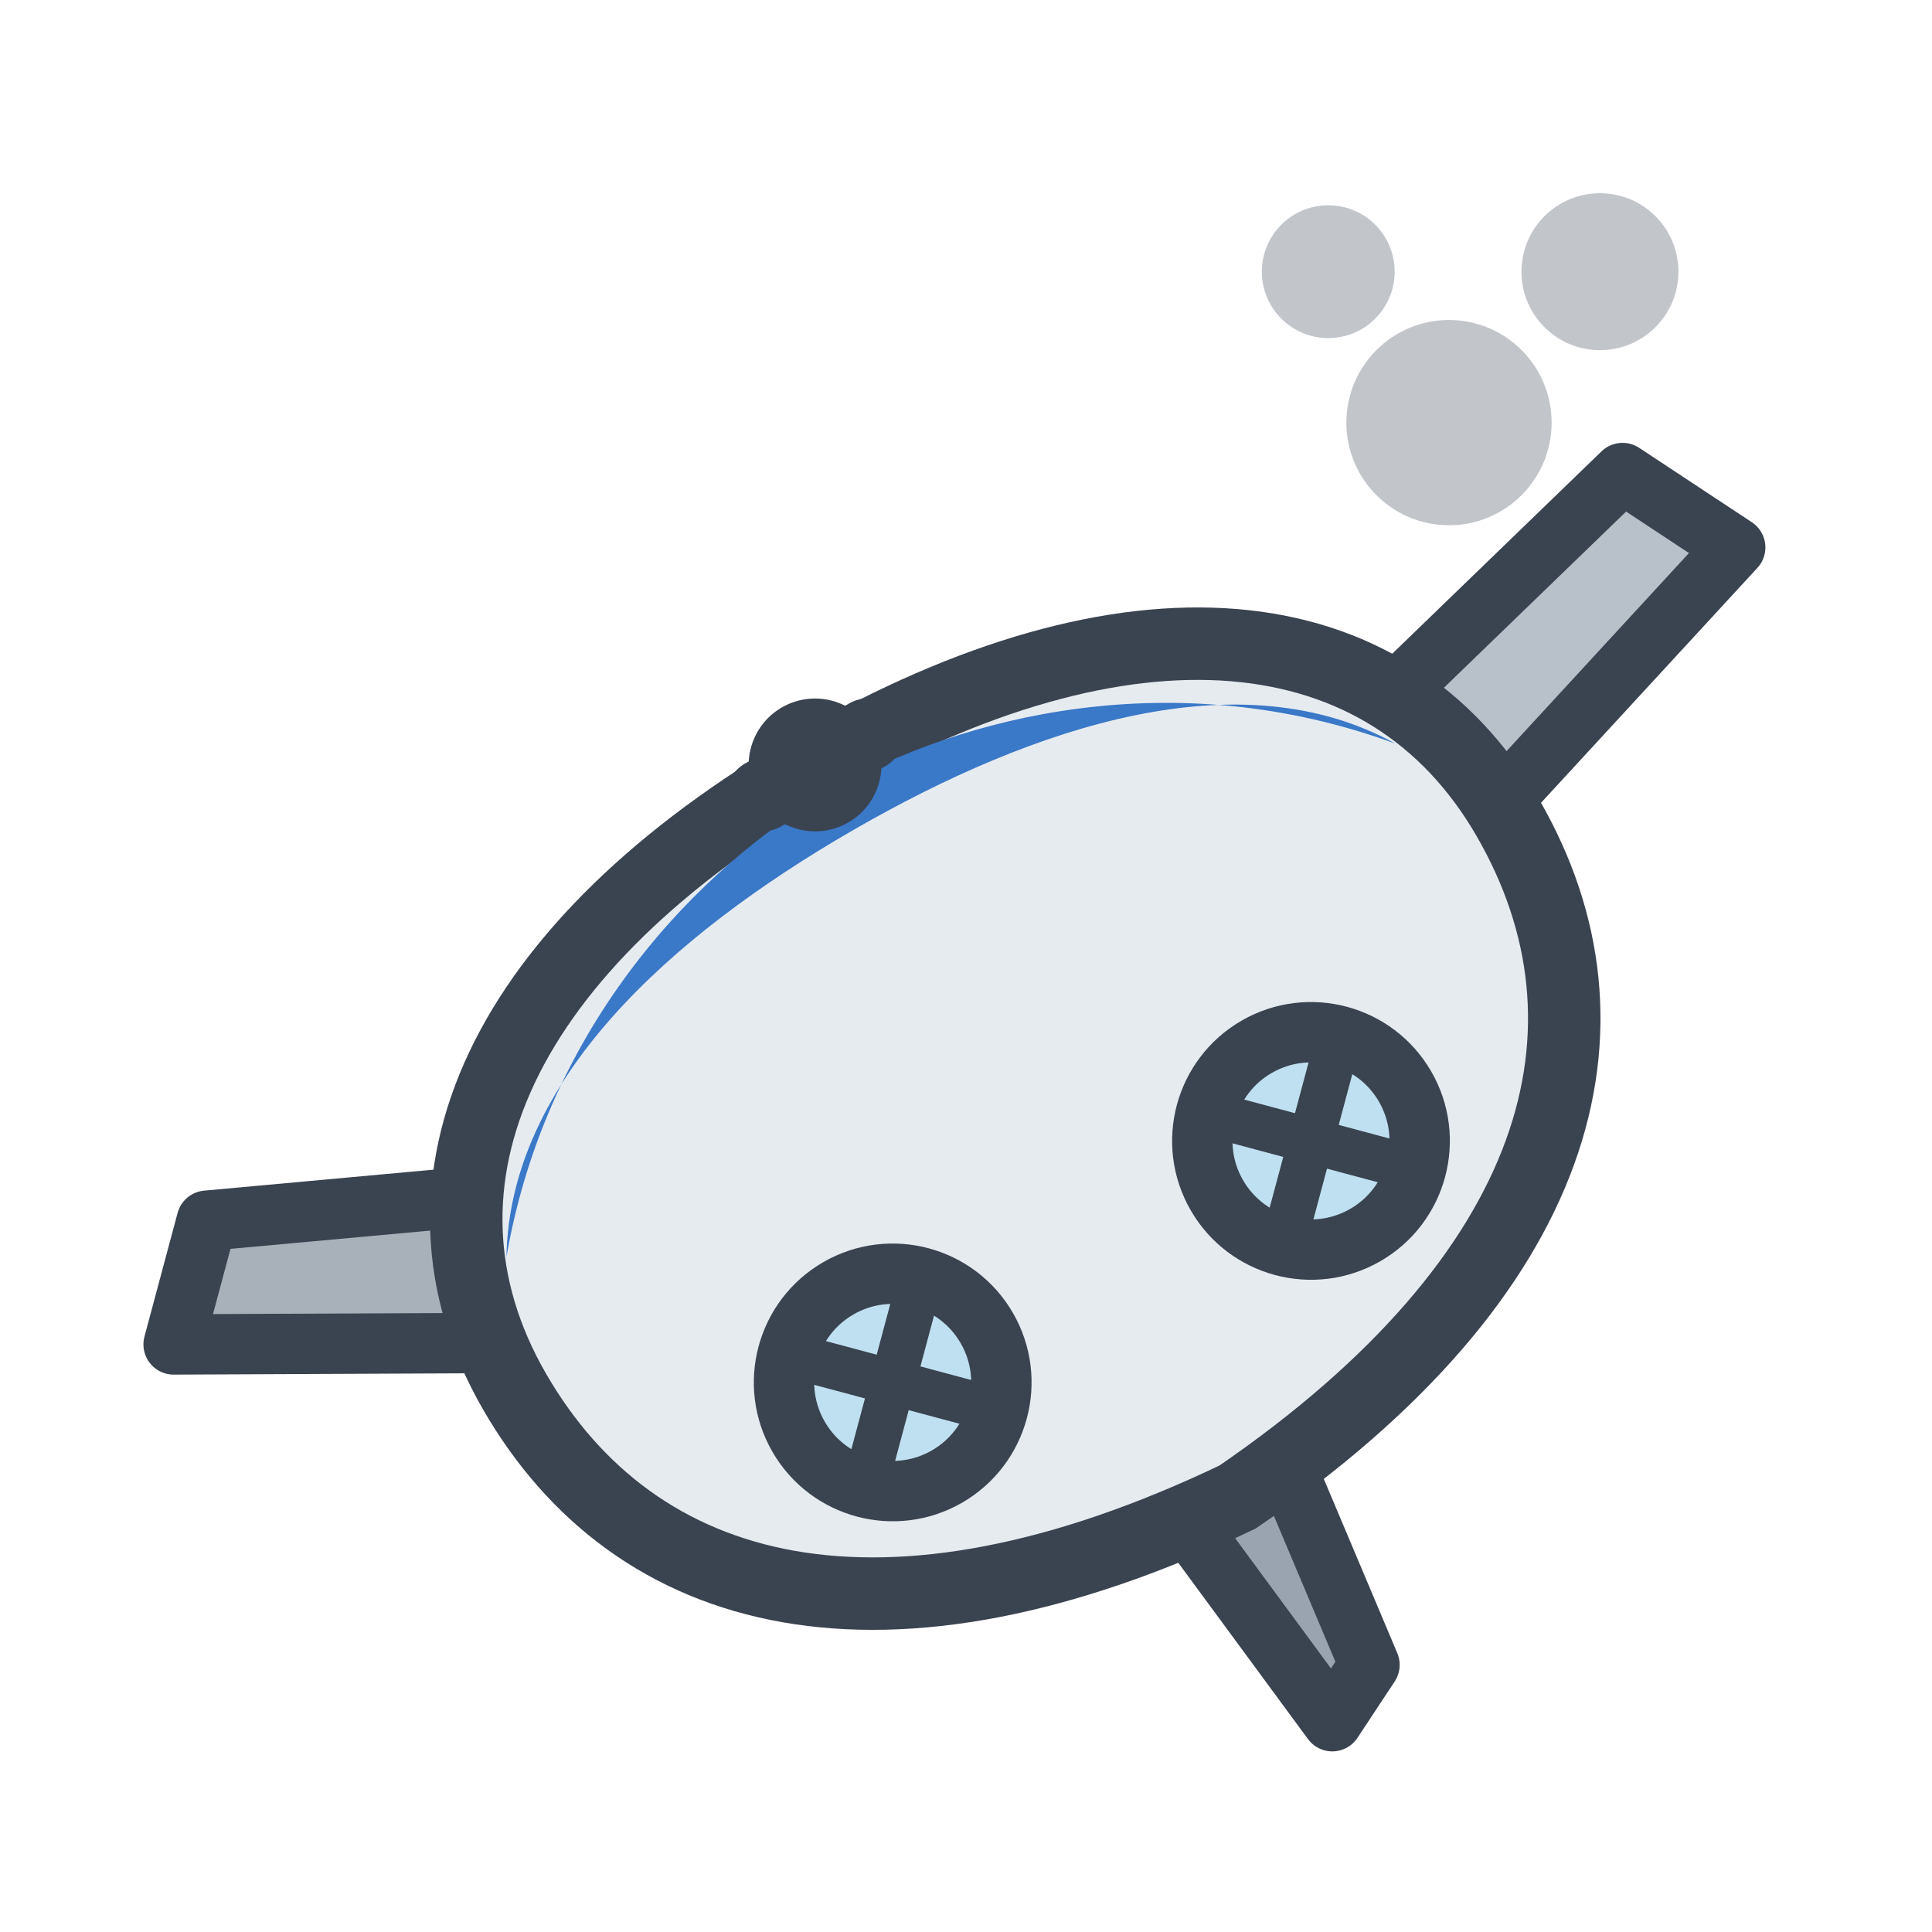
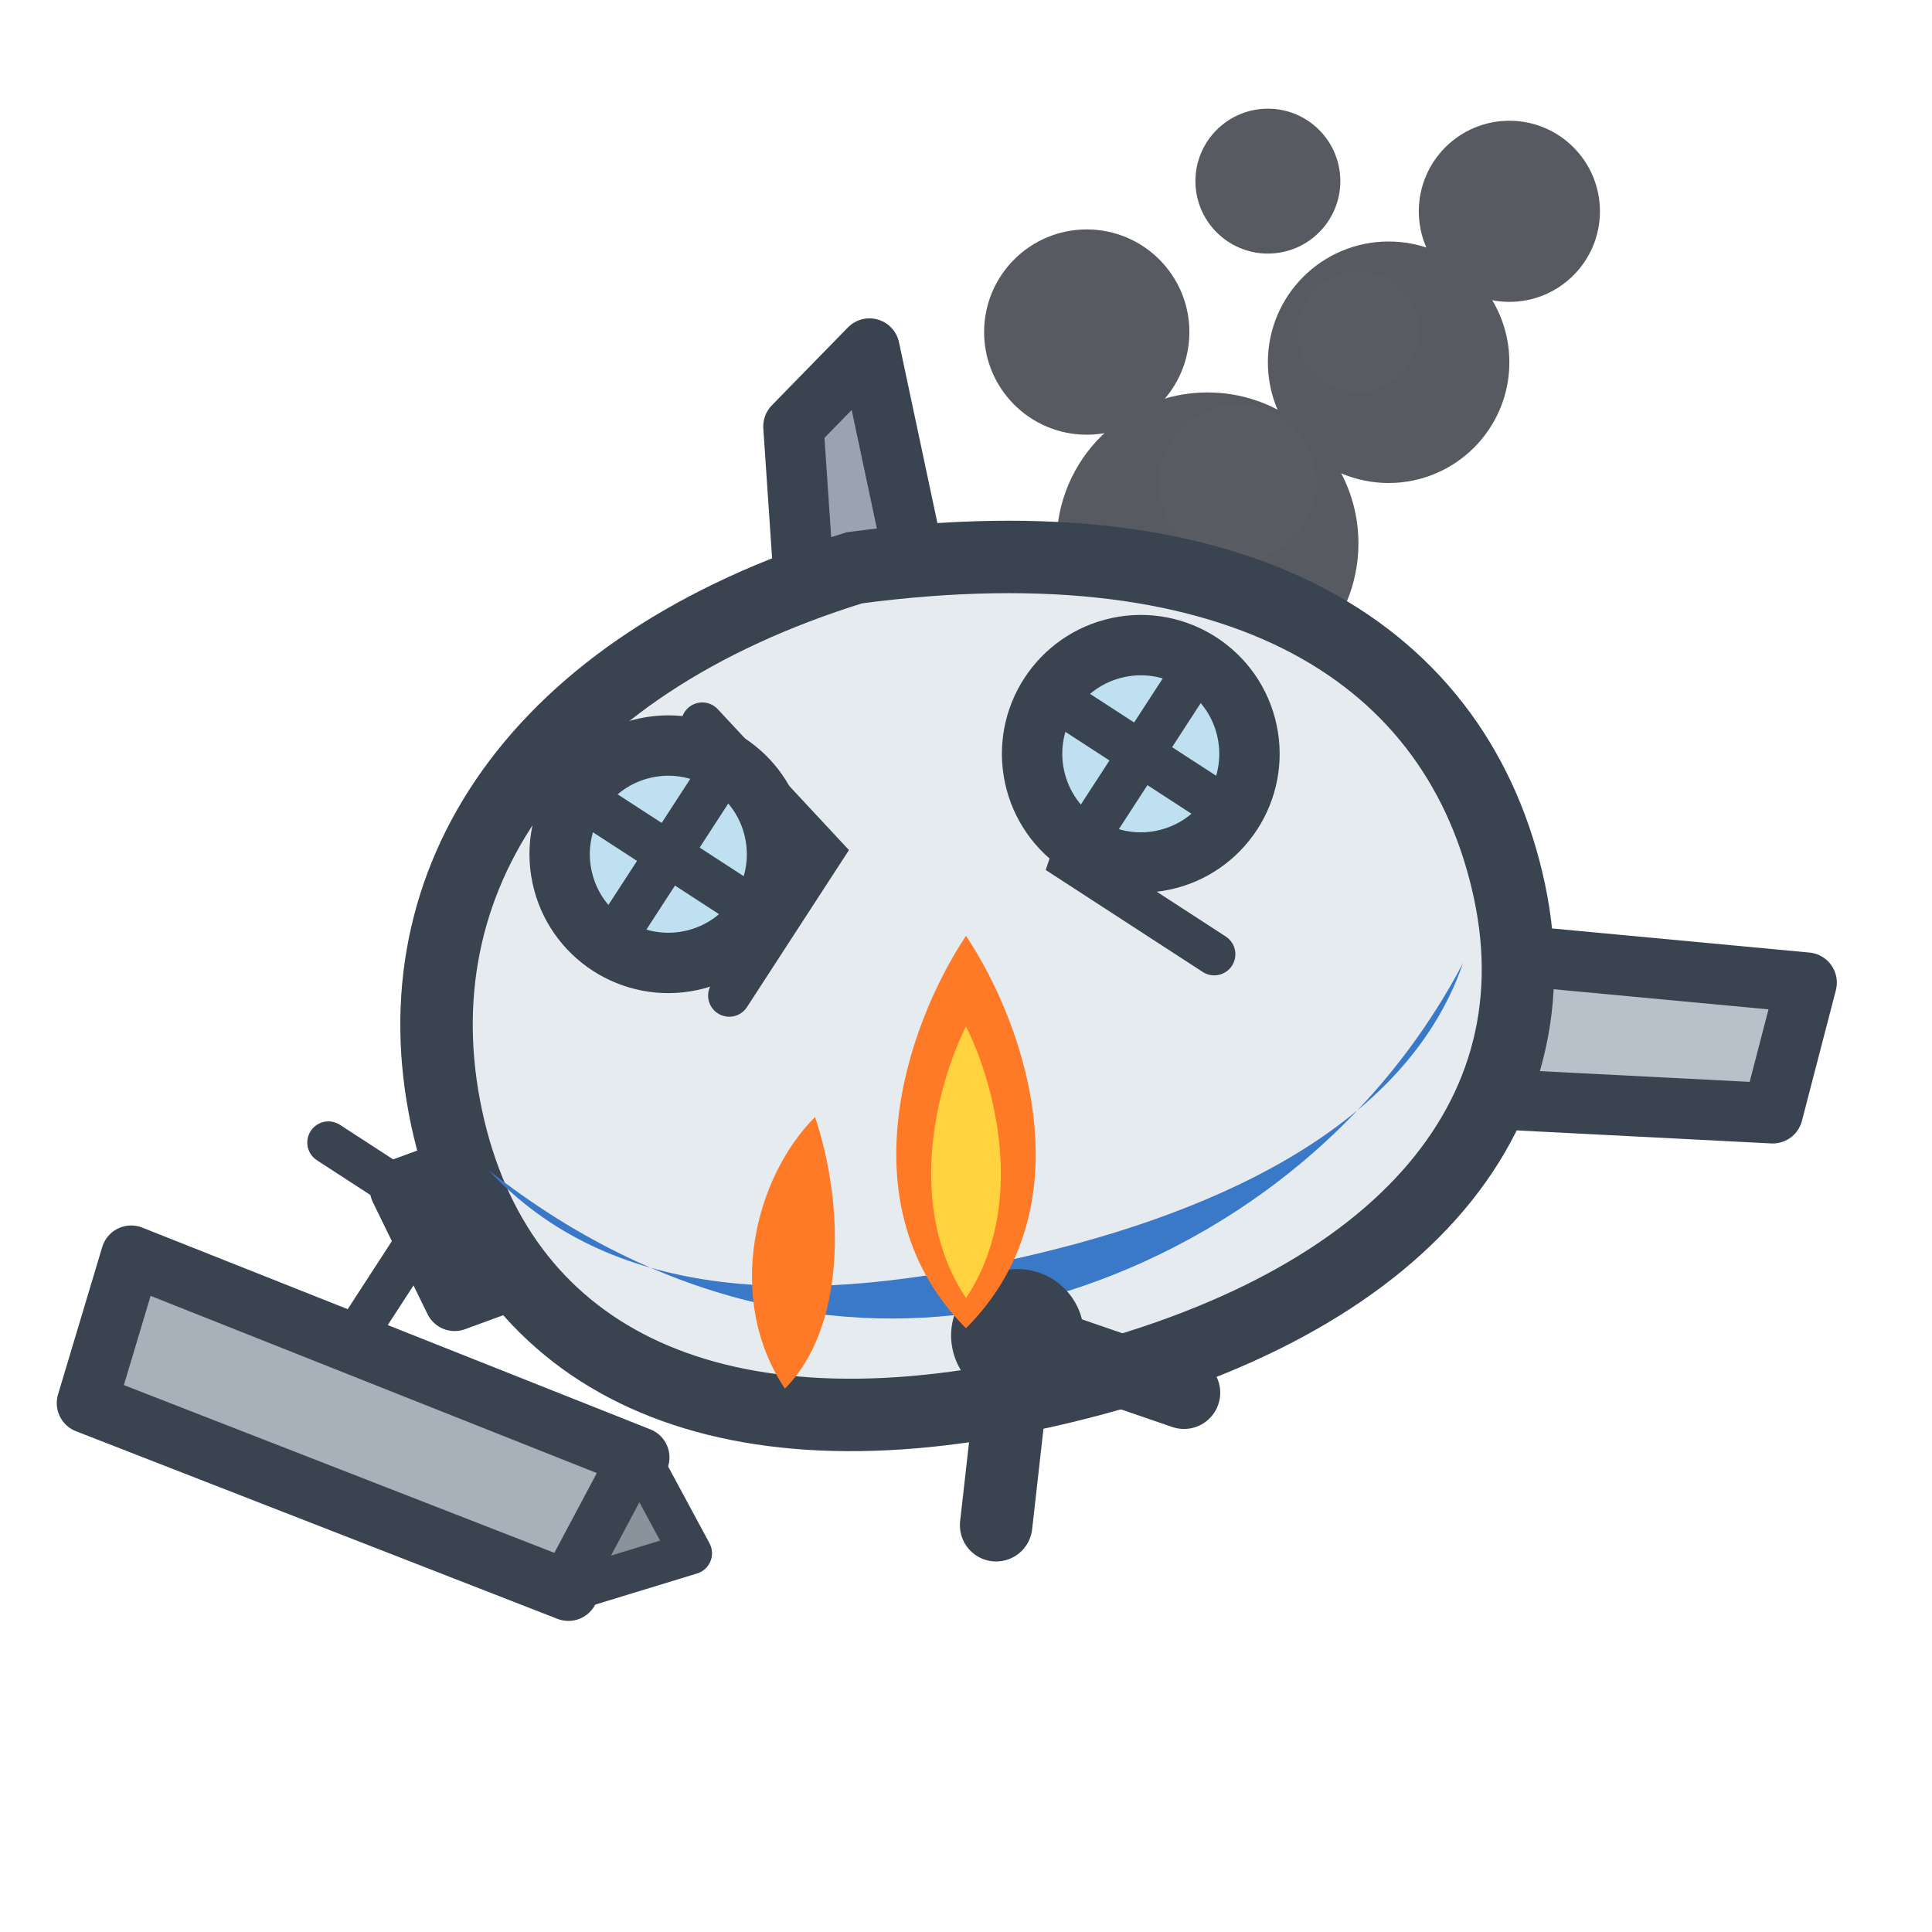
<svg xmlns="http://www.w3.org/2000/svg" viewBox="0 0 64 64">
-   <g fill="#9aa0a8" opacity="0.6">
-     <circle cx="48" cy="14" r="3.4" />
-     <circle cx="53" cy="9" r="2.6" />
-     <circle cx="44" cy="9" r="2.2" />
+   <g fill="#3a3d44" opacity="0.85">
+     <circle cx="40" cy="18" r="5" />
+     <circle cx="46" cy="12" r="4" />
+     <circle cx="36" cy="11" r="3.4" />
+     <circle cx="50" cy="7" r="3" />
+     <circle cx="42" cy="6" r="2.4" />
  </g>
-   <g transform="rotate(150 32 34)">
-     <path d="M18 30 L2 35 L4 39 L20 35 Z" fill="#b8c0ca" stroke="#3a4350" stroke-width="2" stroke-linejoin="round" />
-     <path d="M46 30 L60 38 L57 41 L44 35 Z" fill="#a8b0ba" stroke="#3a4350" stroke-width="2" stroke-linejoin="round" />
-     <path d="M30 17 L34 17 L33 8 L31 9 Z" fill="#9aa4b0" stroke="#3a4350" stroke-width="2" stroke-linejoin="round" />
-     <path d="M13 31 C13 23 19 17 32 16 C45 17 51 23 51 31 C51 39 44 44 32 44 C20 44 13 39 13 31 Z" fill="#e6ebf0" stroke="#3a4350" stroke-width="2.4" />
-     <path d="M15 35 C20 41 27 43 32 43 C37 43 44 41 49 35 C46 40 39 41.5 32 41.5 C25 41.5 18 40 15 35 Z" fill="#3a78c8" />
+   <g fill="#5a5e66" opacity="0.6">
+     <circle cx="41" cy="16" r="2.6" />
+     <circle cx="45" cy="11" r="2" />
+   </g>
+   <g transform="rotate(28 10 48)">
+     <path d="M2 45 L20 43 L20 48 L3 50 Z" fill="#a8b0ba" stroke="#3a4350" stroke-width="2" stroke-linejoin="round" />
+     <path d="M20 43 L23 45 L20 48 Z" fill="#8a929c" stroke="#3a4350" stroke-width="1.4" stroke-linejoin="round" />
+   </g>
+   <g transform="rotate(-12 34 36)">
+     <path d="M44 33 L60 38 L58 42 L43 38 Z" fill="#b8c0ca" stroke="#3a4350" stroke-width="2" stroke-linejoin="round" />
+     <path d="M20 34 L13 35 L14 39 L21 38 Z" fill="#9aa4b0" stroke="#3a4350" stroke-width="2" stroke-linejoin="round" />
+     <path d="M13 35 L11 33 M13 37 L11 39" stroke="#3a4350" stroke-width="1.4" stroke-linecap="round" />
+     <path d="M30 20 L34 19 L34 11 L31 13 Z" fill="#9aa4b0" stroke="#3a4350" stroke-width="2" stroke-linejoin="round" />
+     <path d="M15 33 C15 25 21 19 32 18 C45 19 51 25 51 33 C51 41 44 46 32 46 C21 46 15 41 15 33 Z" fill="#e6ebf0" stroke="#3a4350" stroke-width="2.4" />
+     <path d="M16 35 C21 41 27 43 32 43 C37 43 44 41 49 35 C46 40 39 41.5 32 41.5 C25 41.5 19 40 16 35 Z" fill="#3a78c8" />
+     <path d="M26 22 L29 27 L25 31 M40 24 L37 29 L41 33" stroke="#3a4350" stroke-width="1.4" fill="none" stroke-linecap="round" />
+     <path d="M32 44 L30 50 M32 44 L37 47" stroke="#3a4350" stroke-width="2.4" stroke-linecap="round" />
    <circle cx="32" cy="44" r="2.2" fill="#3a4350" />
-     <path d="M30 44 L34 44" stroke="#3a4350" stroke-width="2.4" stroke-linecap="round" />
-     <circle cx="24" cy="25" r="3.6" fill="#bfe0f0" stroke="#3a4350" stroke-width="2" />
-     <circle cx="40" cy="25" r="3.6" fill="#bfe0f0" stroke="#3a4350" stroke-width="2" />
-     <path d="M22.2 23.2 L25.8 26.8 M25.8 23.2 L22.2 26.8" stroke="#3a4350" stroke-width="1.5" stroke-linecap="round" />
-     <path d="M38.2 23.2 L41.8 26.8 M41.8 23.2 L38.2 26.8" stroke="#3a4350" stroke-width="1.5" stroke-linecap="round" />
+     <circle cx="24" cy="26" r="3.6" fill="#bfe0f0" stroke="#3a4350" stroke-width="2" />
+     <circle cx="40" cy="26" r="3.6" fill="#bfe0f0" stroke="#3a4350" stroke-width="2" />
+     <path d="M22.2 24.2 L25.8 27.8 M25.8 24.2 L22.2 27.8" stroke="#3a4350" stroke-width="1.5" stroke-linecap="round" />
+     <path d="M38.2 24.2 L41.8 27.8 M41.8 24.2 L38.2 27.8" stroke="#3a4350" stroke-width="1.5" stroke-linecap="round" />
+   </g>
+   <g>
+     <path d="M32 44 C28 40 30 34 32 31 C34 34 36 40 32 44 Z" fill="#ff7a26" />
+     <path d="M32 43 C30 40 31 36 32 34 C33 36 34 40 32 43 Z" fill="#ffd23e" />
+     <path d="M26 46 C24 43 25 39 27 37 C28 40 28 44 26 46 Z" fill="#ff7a26" />
  </g>
</svg>
